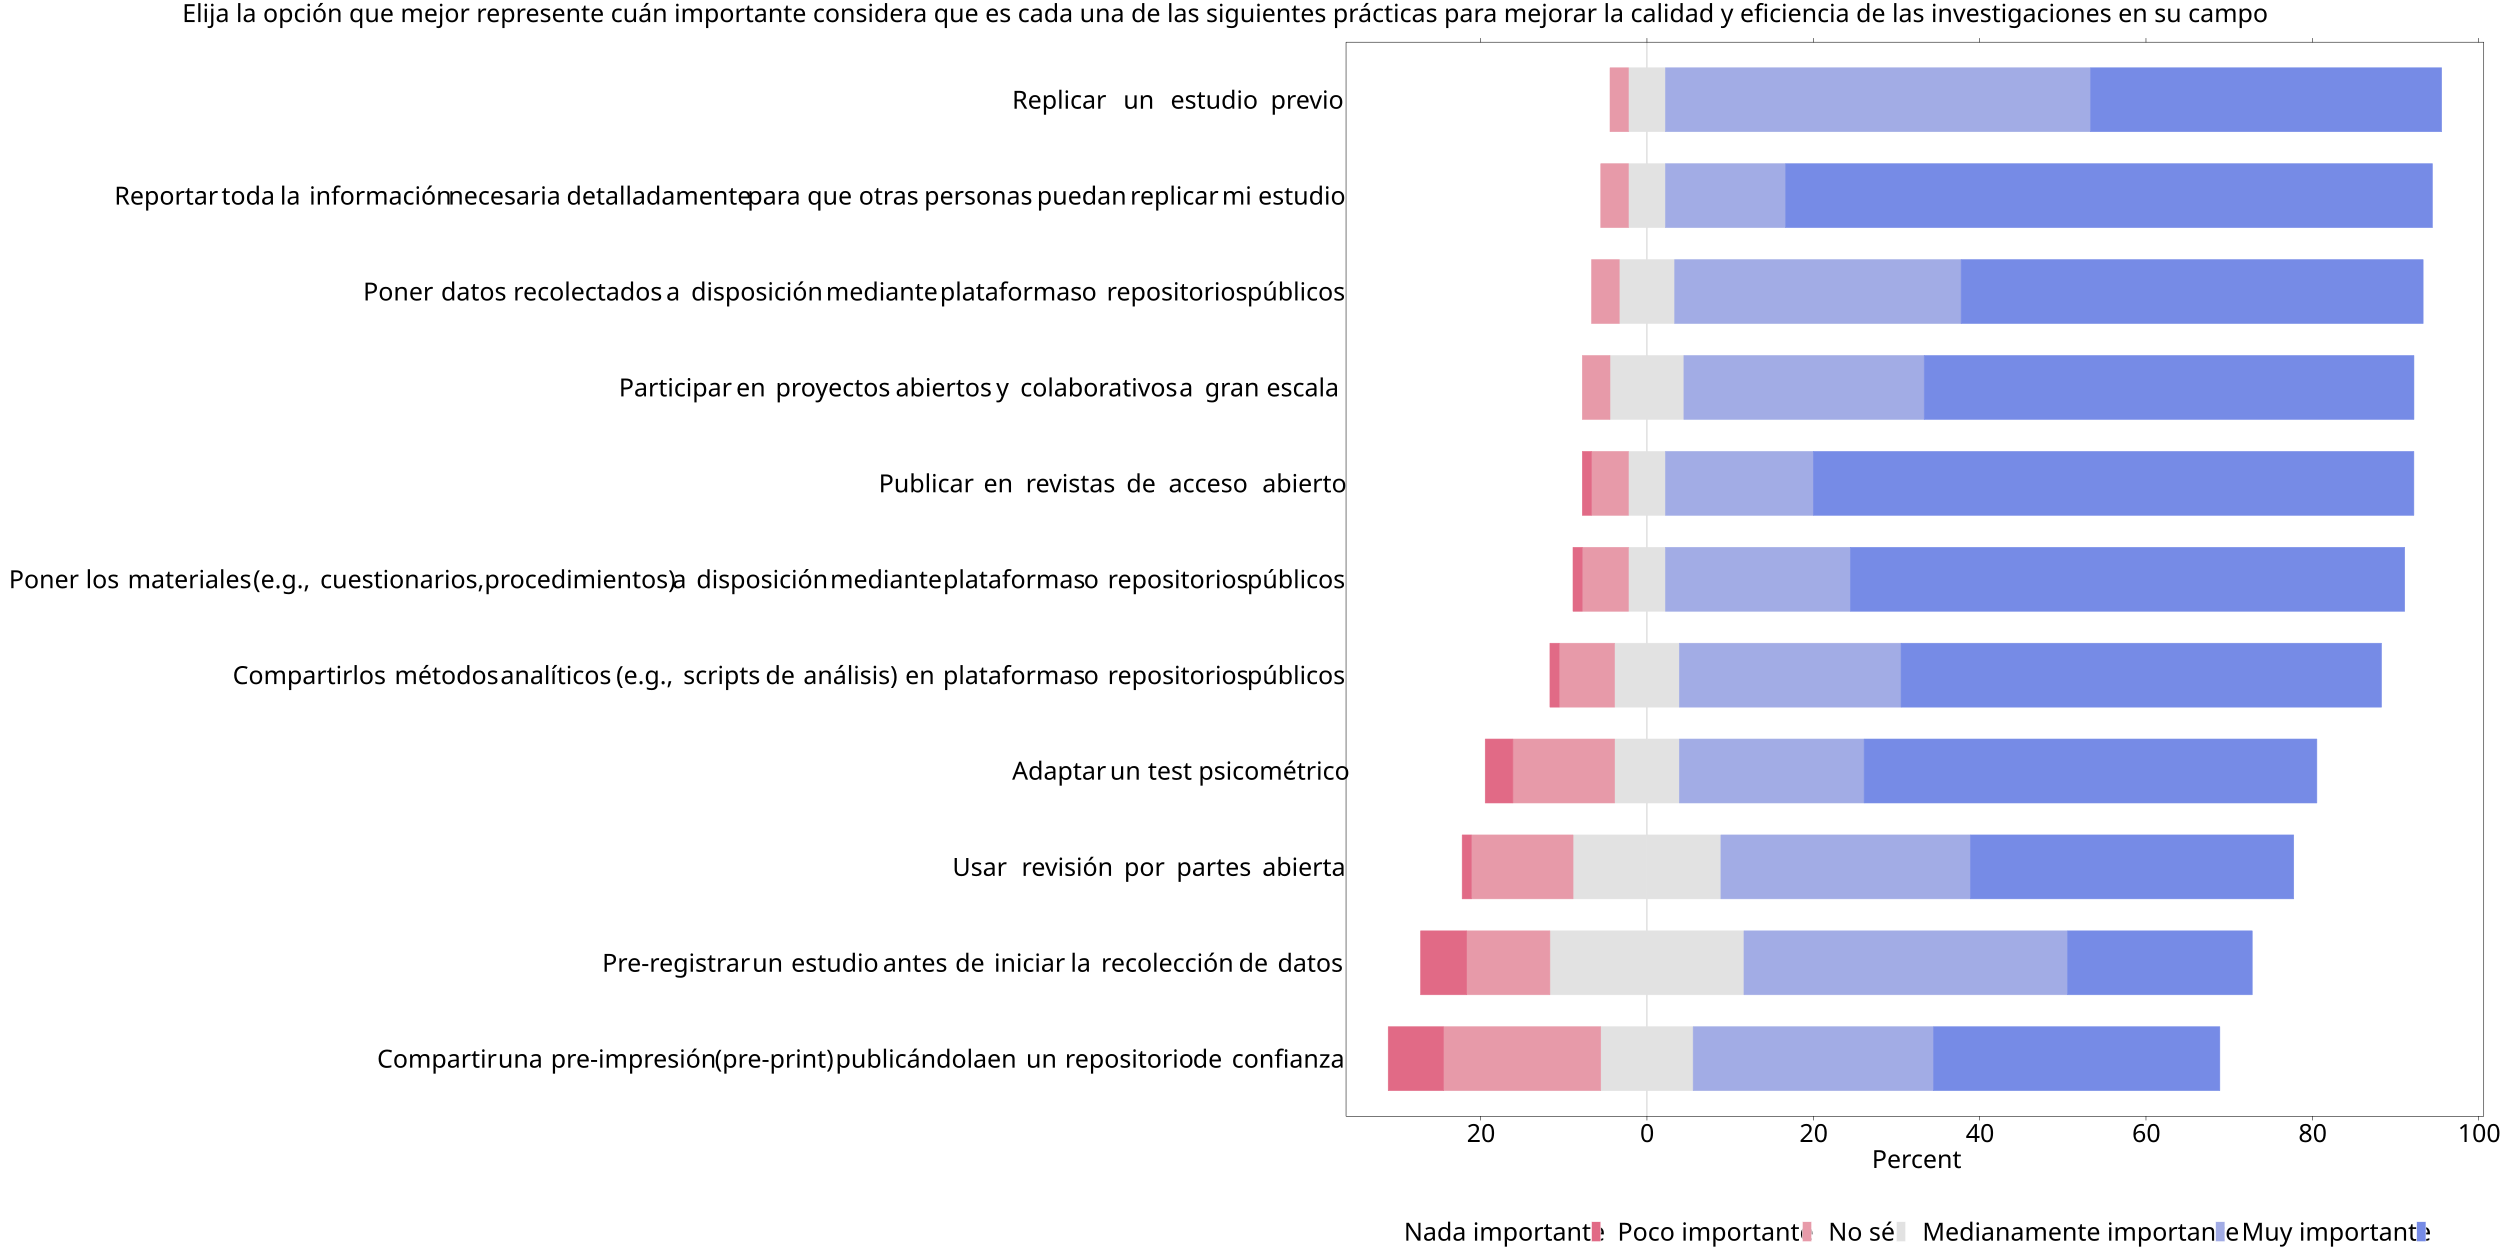
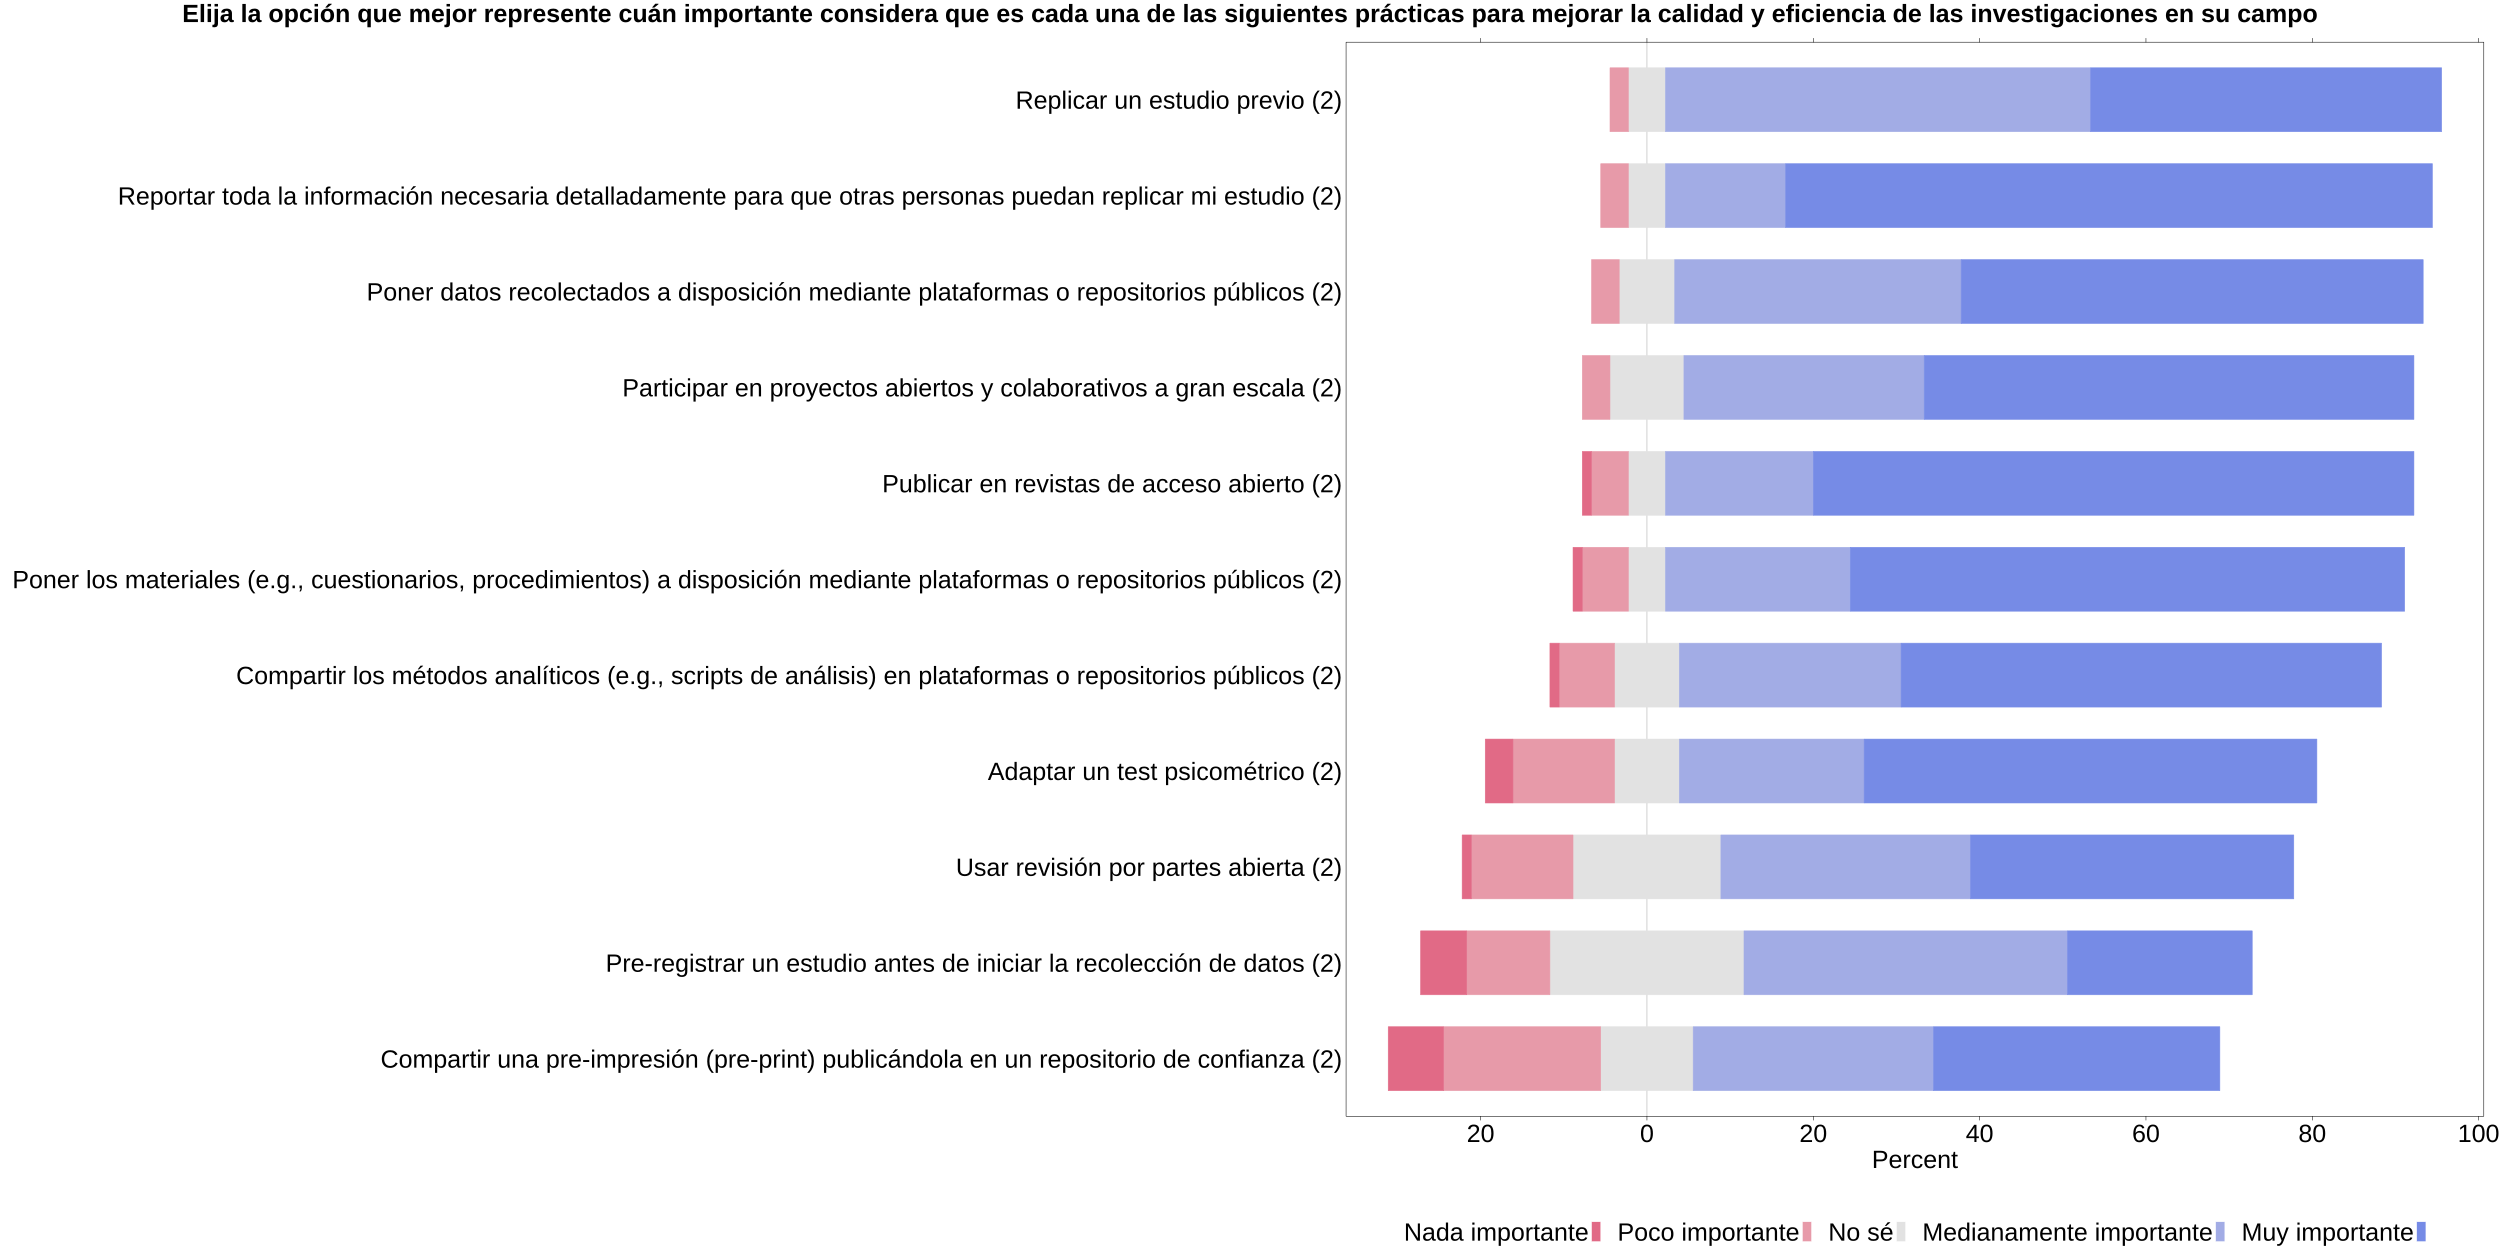
- <svg xmlns="http://www.w3.org/2000/svg" xmlns:xlink="http://www.w3.org/1999/xlink" version="1.1" id="Capa_1" x="0px" y="0px" viewBox="0 0 3600 1800" style="enable-background:new 0 0 3600 1800;" xml:space="preserve">
-   <style type="text/css">
- 	.st0{fill:#FFFFFF;}
- 	.st1{clip-path:url(#SVGID_2_);}
- 	.st2{fill:none;}
- 	.st3{font-family:'Arial-BoldMT';}
- 	.st4{font-size:36px;}
- 	.st5{font-family:'ArialMT';}
- 	.st6{clip-path:url(#SVGID_6_);}
- 	.st7{fill:none;stroke:#000000;stroke-width:0.75;stroke-linecap:round;stroke-linejoin:round;stroke-miterlimit:10;}
- 	.st8{enable-background:new    ;}
- 	.st9{letter-spacing:6;}
- 	.st10{letter-spacing:13;}
- 	.st11{letter-spacing:4;}
- 	.st12{letter-spacing:10;}
- 	.st13{letter-spacing:18;}
- 	.st14{clip-path:url(#SVGID_8_);}
- 	.st15{fill:none;stroke:#A6A6A6;stroke-width:0.75;stroke-linecap:round;stroke-linejoin:round;stroke-miterlimit:10;}
- 	.st16{fill:#E2E2E2;stroke:#E2E2E2;stroke-width:0.75;stroke-linecap:round;stroke-linejoin:round;stroke-miterlimit:10;}
- 	.st17{fill:#A2ACE5;stroke:#A2ACE5;stroke-width:0.75;stroke-linecap:round;stroke-linejoin:round;stroke-miterlimit:10;}
- 	.st18{fill:#768BE6;stroke:#768BE6;stroke-width:0.75;stroke-linecap:round;stroke-linejoin:round;stroke-miterlimit:10;}
- 	.st19{fill:#E79AA9;stroke:#E79AA9;stroke-width:0.75;stroke-linecap:round;stroke-linejoin:round;stroke-miterlimit:10;}
- 	.st20{fill:#E16A86;stroke:#E16A86;stroke-width:0.75;stroke-linecap:round;stroke-linejoin:round;stroke-miterlimit:10;}
- 	.st21{clip-path:url(#SVGID_10_);}
- 	.st22{fill:#E16A86;stroke:#FFFFFF;stroke-width:0.75;stroke-linecap:round;stroke-linejoin:round;stroke-miterlimit:10;}
- 	.st23{fill:#E79AA9;stroke:#FFFFFF;stroke-width:0.75;stroke-linecap:round;stroke-linejoin:round;stroke-miterlimit:10;}
- 	.st24{fill:#E2E2E2;stroke:#FFFFFF;stroke-width:0.75;stroke-linecap:round;stroke-linejoin:round;stroke-miterlimit:10;}
- 	.st25{fill:#A2ACE5;stroke:#FFFFFF;stroke-width:0.75;stroke-linecap:round;stroke-linejoin:round;stroke-miterlimit:10;}
- 	.st26{fill:#768BE6;stroke:#FFFFFF;stroke-width:0.75;stroke-linecap:round;stroke-linejoin:round;stroke-miterlimit:10;}
- </style>
-   <rect class="st0" width="3600" height="1800" />
-   <g>
-     <defs>
-       <rect id="SVGID_1_" width="3600" height="1800" />
-     </defs>
-     <clipPath id="SVGID_2_">
-       <use xlink:href="#SVGID_1_" style="overflow:visible;" />
+ <svg xmlns="http://www.w3.org/2000/svg" class="svglite" width="3600.00pt" height="1800.00pt" viewBox="0 0 3600.00 1800.00">
+   <defs>
+     <style type="text/css">
+     .svglite line, .svglite polyline, .svglite polygon, .svglite path, .svglite rect, .svglite circle {
+       fill: none;
+       stroke: #000000;
+       stroke-linecap: round;
+       stroke-linejoin: round;
+       stroke-miterlimit: 10.00;
+     }
+   </style>
+   </defs>
+   <rect width="100%" height="100%" style="stroke: none; fill: #FFFFFF;" />
+   <defs>
+     <clipPath id="cpMC4wMHwzNjAwLjAwfDAuMDB8MTgwMC4wMA==">
+       <rect x="0.00" y="0.00" width="3600.00" height="1800.00" />
    </clipPath>
-     <g class="st1">
-       <rect class="st2" width="3600" height="1800" />
-       <rect x="262.4" y="0.9" class="st2" width="3075.2" height="44.4" />
-       <text transform="matrix(1 0 0 1 262.4238 31.7798)" class="st3 st4">Elija la opción que mejor represente cuán importante considera que es cada una de las siguientes prácticas para mejorar la calidad y eficiencia de las investigaciones en su campo</text>
-       <rect x="2695.5" y="1651.1" class="st2" width="124.1" height="42.6" />
-       <text transform="matrix(1 0 0 1 2695.467 1681.96)" class="st5 st4">Percent</text>
-     </g>
+   </defs>
+   <g clip-path="url(#cpMC4wMHwzNjAwLjAwfDAuMDB8MTgwMC4wMA==)">
+     <rect x="0.00" y="0.00" width="3600.00" height="1800.00" style="stroke-width: 0.75; stroke: none;" />
+     <text x="1800.00" y="31.78" text-anchor="middle" style="font-size: 36.00px; font-weight: bold; font-family: Arial;" textLength="3075.16px" lengthAdjust="spacingAndGlyphs">Elija la opción que mejor represente cuán importante considera que es cada una de las siguientes prácticas para mejorar la calidad y eficiencia de las investigaciones en su campo</text>
+     <text x="2757.50" y="1681.96" text-anchor="middle" style="font-size: 36.00px; font-family: Arial;" textLength="124.07px" lengthAdjust="spacingAndGlyphs">Percent</text>
  </g>
-   <g>
-     <defs>
-       <rect id="SVGID_3_" x="1938.3" y="60.8" width="1638.3" height="1546.6" />
-     </defs>
-     <clipPath id="SVGID_4_">
-       <use xlink:href="#SVGID_3_" style="overflow:visible;" />
+   <defs>
+     <clipPath id="cpMTkzOC4zNHwzNTc2LjY2fDYwLjc4fDE2MDcuNDA=">
+       <rect x="1938.34" y="60.78" width="1638.32" height="1546.61" />
    </clipPath>
+   </defs>
+   <g clip-path="url(#cpMTkzOC4zNHwzNTc2LjY2fDYwLjc4fDE2MDcuNDA=)">
+ </g>
+   <g clip-path="url(#cpMC4wMHwzNjAwLjAwfDAuMDB8MTgwMC4wMA==)">
+     <line x1="2132.08" y1="60.78" x2="2132.08" y2="55.11" style="stroke-width: 0.75;" />
+     <line x1="2371.60" y1="60.78" x2="2371.60" y2="55.11" style="stroke-width: 0.75;" />
+     <line x1="2611.13" y1="60.78" x2="2611.13" y2="55.11" style="stroke-width: 0.75;" />
+     <line x1="2850.65" y1="60.78" x2="2850.65" y2="55.11" style="stroke-width: 0.75;" />
+     <line x1="3090.17" y1="60.78" x2="3090.17" y2="55.11" style="stroke-width: 0.75;" />
+     <line x1="3329.69" y1="60.78" x2="3329.69" y2="55.11" style="stroke-width: 0.75;" />
+     <line x1="3569.21" y1="60.78" x2="3569.21" y2="55.11" style="stroke-width: 0.75;" />
+     <text x="1932.67" y="1537.43" text-anchor="end" style="font-size: 36.00px; font-family: Arial;" textLength="1384.76px" lengthAdjust="spacingAndGlyphs">Compartir una pre-impresión (pre-print) publicándola en un repositorio de confianza (2)</text>
+     <text x="1932.67" y="1399.34" text-anchor="end" style="font-size: 36.00px; font-family: Arial;" textLength="1060.58px" lengthAdjust="spacingAndGlyphs">Pre-registrar un estudio antes de iniciar la recolección de datos (2)</text>
+     <text x="1932.67" y="1261.25" text-anchor="end" style="font-size: 36.00px; font-family: Arial;" textLength="556.24px" lengthAdjust="spacingAndGlyphs">Usar revisión por partes abierta (2)</text>
+     <text x="1932.67" y="1123.16" text-anchor="end" style="font-size: 36.00px; font-family: Arial;" textLength="510.24px" lengthAdjust="spacingAndGlyphs">Adaptar un test psicométrico (2)</text>
+     <text x="1932.67" y="985.07" text-anchor="end" style="font-size: 36.00px; font-family: Arial;" textLength="1592.73px" lengthAdjust="spacingAndGlyphs">Compartir los métodos analíticos (e.g., scripts de análisis) en plataformas o repositorios públicos (2)</text>
+     <text x="1932.67" y="846.98" text-anchor="end" style="font-size: 36.00px; font-family: Arial;" textLength="1915.00px" lengthAdjust="spacingAndGlyphs">Poner los materiales (e.g., cuestionarios, procedimientos) a disposición mediante plataformas o repositorios públicos (2)</text>
+     <text x="1932.67" y="708.89" text-anchor="end" style="font-size: 36.00px; font-family: Arial;" textLength="662.35px" lengthAdjust="spacingAndGlyphs">Publicar en revistas de acceso abierto (2)</text>
+     <text x="1932.67" y="570.80" text-anchor="end" style="font-size: 36.00px; font-family: Arial;" textLength="1036.55px" lengthAdjust="spacingAndGlyphs">Participar en proyectos abiertos y colaborativos a gran escala (2)</text>
+     <text x="1932.67" y="432.71" text-anchor="end" style="font-size: 36.00px; font-family: Arial;" textLength="1404.81px" lengthAdjust="spacingAndGlyphs">Poner datos recolectados a disposición mediante plataformas o repositorios públicos (2)</text>
+     <text x="1932.67" y="294.62" text-anchor="end" style="font-size: 36.00px; font-family: Arial;" textLength="1763.09px" lengthAdjust="spacingAndGlyphs">Reportar toda la información necesaria detalladamente para que otras personas puedan replicar mi estudio (2)</text>
+     <text x="1932.67" y="156.53" text-anchor="end" style="font-size: 36.00px; font-family: Arial;" textLength="470.25px" lengthAdjust="spacingAndGlyphs">Replicar un estudio previo (2)</text>
+     <line x1="2132.08" y1="1607.40" x2="2132.08" y2="1613.07" style="stroke-width: 0.75;" />
+     <line x1="2371.60" y1="1607.40" x2="2371.60" y2="1613.07" style="stroke-width: 0.75;" />
+     <line x1="2611.13" y1="1607.40" x2="2611.13" y2="1613.07" style="stroke-width: 0.75;" />
+     <line x1="2850.65" y1="1607.40" x2="2850.65" y2="1613.07" style="stroke-width: 0.75;" />
+     <line x1="3090.17" y1="1607.40" x2="3090.17" y2="1613.07" style="stroke-width: 0.75;" />
+     <line x1="3329.69" y1="1607.40" x2="3329.69" y2="1613.07" style="stroke-width: 0.75;" />
+     <line x1="3569.21" y1="1607.40" x2="3569.21" y2="1613.07" style="stroke-width: 0.75;" />
+     <text x="2132.08" y="1644.51" text-anchor="middle" style="font-size: 36.00px; font-family: Arial;" textLength="40.05px" lengthAdjust="spacingAndGlyphs">20</text>
+     <text x="2371.60" y="1644.51" text-anchor="middle" style="font-size: 36.00px; font-family: Arial;" textLength="20.02px" lengthAdjust="spacingAndGlyphs">0</text>
+     <text x="2611.13" y="1644.51" text-anchor="middle" style="font-size: 36.00px; font-family: Arial;" textLength="40.05px" lengthAdjust="spacingAndGlyphs">20</text>
+     <text x="2850.65" y="1644.51" text-anchor="middle" style="font-size: 36.00px; font-family: Arial;" textLength="40.05px" lengthAdjust="spacingAndGlyphs">40</text>
+     <text x="3090.17" y="1644.51" text-anchor="middle" style="font-size: 36.00px; font-family: Arial;" textLength="40.05px" lengthAdjust="spacingAndGlyphs">60</text>
+     <text x="3329.69" y="1644.51" text-anchor="middle" style="font-size: 36.00px; font-family: Arial;" textLength="40.05px" lengthAdjust="spacingAndGlyphs">80</text>
+     <text x="3569.21" y="1644.51" text-anchor="middle" style="font-size: 36.00px; font-family: Arial;" textLength="60.07px" lengthAdjust="spacingAndGlyphs">100</text>
  </g>
-   <g>
-     <defs>
-       <rect id="SVGID_5_" width="3600" height="1800" />
-     </defs>
-     <clipPath id="SVGID_6_">
-       <use xlink:href="#SVGID_5_" style="overflow:visible;" />
-     </clipPath>
-     <g class="st6">
-       <line class="st7" x1="2132.1" y1="60.8" x2="2132.1" y2="55.1" />
-       <line class="st7" x1="2371.6" y1="60.8" x2="2371.6" y2="55.1" />
-       <line class="st7" x1="2611.1" y1="60.8" x2="2611.1" y2="55.1" />
-       <line class="st7" x1="2850.6" y1="60.8" x2="2850.6" y2="55.1" />
-       <line class="st7" x1="3090.2" y1="60.8" x2="3090.2" y2="55.1" />
-       <line class="st7" x1="3329.7" y1="60.8" x2="3329.7" y2="55.1" />
-       <line class="st7" x1="3569.2" y1="60.8" x2="3569.2" y2="55.1" />
-       <rect x="543" y="1506.5" class="st2" width="1384.8" height="42.6" />
-       <text transform="matrix(1 0 0 1 542.9707 1537.43)" class="st8">
-         <tspan x="0" y="0" class="st5 st4">Compartir</tspan>
-         <tspan x="158" y="0" class="st5 st4 st9"> </tspan>
-         <tspan x="174" y="0" class="st5 st4">una</tspan>
-         <tspan x="234.1" y="0" class="st5 st4 st9"> </tspan>
-         <tspan x="250.1" y="0" class="st5 st4">pre-impresión</tspan>
-         <tspan x="470.2" y="0" class="st5 st4 st9"> </tspan>
-         <tspan x="486.2" y="0" class="st5 st4">(pre-print)</tspan>
-         <tspan x="644.2" y="0" class="st5 st4 st9"> </tspan>
-         <tspan x="660.2" y="0" class="st5 st4">publicándola</tspan>
-         <tspan x="862.4" y="0" class="st5 st4 st9"> </tspan>
-         <tspan x="878.4" y="0" class="st5 st4">en</tspan>
-         <tspan x="918.4" y="0" class="st5 st4 st9"> </tspan>
-         <tspan x="934.5" y="0" class="st5 st4">un</tspan>
-         <tspan x="974.5" y="0" class="st5 st4 st9"> </tspan>
-         <tspan x="990.5" y="0" class="st5 st4">repositorio</tspan>
-         <tspan x="1158.6" y="0" class="st5 st4 st9"> </tspan>
-         <tspan x="1174.6" y="0" class="st5 st4">de</tspan>
-         <tspan x="1214.6" y="0" class="st5 st4 st9"> </tspan>
-         <tspan x="1230.7" y="0" class="st5 st4">confianza</tspan>
-       </text>
-       <rect x="867.1" y="1368.4" class="st2" width="1060.6" height="42.6" />
-       <text transform="matrix(1 0 0 1 867.1289 1399.34)" class="st8">
-         <tspan x="0" y="0" class="st5 st4">Pre-registrar</tspan>
-         <tspan x="200" y="0" class="st5 st4 st9"> </tspan>
-         <tspan x="216" y="0" class="st5 st4">un</tspan>
-         <tspan x="256.1" y="0" class="st5 st4 st9"> </tspan>
-         <tspan x="272.1" y="0" class="st5 st4">estudio</tspan>
-         <tspan x="388.2" y="0" class="st5 st4 st9"> </tspan>
-         <tspan x="404.2" y="0" class="st5 st4">antes</tspan>
-         <tspan x="492.3" y="0" class="st5 st4 st9"> </tspan>
-         <tspan x="508.3" y="0" class="st5 st4">de</tspan>
-         <tspan x="548.3" y="0" class="st5 st4 st9"> </tspan>
-         <tspan x="564.3" y="0" class="st5 st4">iniciar</tspan>
-         <tspan x="658.3" y="0" class="st5 st4 st9"> </tspan>
-         <tspan x="674.3" y="0" class="st5 st4">la</tspan>
-         <tspan x="702.4" y="0" class="st5 st4 st9"> </tspan>
-         <tspan x="718.4" y="0" class="st5 st4">recolección</tspan>
-         <tspan x="900.5" y="0" class="st5 st4 st9"> </tspan>
-         <tspan x="916.5" y="0" class="st5 st4">de</tspan>
-         <tspan x="956.5" y="0" class="st5 st4 st9"> </tspan>
-         <tspan x="972.5" y="0" class="st5 st4">datos</tspan>
-       </text>
-       <rect x="1371.4" y="1230.4" class="st2" width="556.2" height="42.6" />
-       <text transform="matrix(1 0 0 1 1371.445 1261.25)" class="st8">
-         <tspan x="0" y="0" class="st5 st4">Usar</tspan>
-         <tspan x="76" y="0" class="st5 st4 st10"> </tspan>
-         <tspan x="99.5" y="0" class="st5 st4">revisión</tspan>
-         <tspan x="223.6" y="0" class="st5 st4 st10"> </tspan>
-         <tspan x="247.1" y="0" class="st5 st4">por</tspan>
-         <tspan x="299.1" y="0" class="st5 st4 st10"> </tspan>
-         <tspan x="322.6" y="0" class="st5 st4">partes</tspan>
-         <tspan x="422.7" y="0" class="st5 st4 st10"> </tspan>
-         <tspan x="446.2" y="0" class="st5 st4">abierta</tspan>
-       </text>
-       <rect x="1457.4" y="1091.9" class="st2" width="470.3" height="42.6" />
-       <text transform="matrix(1 0 0 1 1457.427 1122.745)" class="st8">
-         <tspan x="0" y="0" class="st5 st4">Adaptar</tspan>
-         <tspan x="126.1" y="0" class="st5 st4 st11"> </tspan>
-         <tspan x="140.8" y="0" class="st5 st4">un</tspan>
-         <tspan x="180.8" y="0" class="st5 st4 st11"> </tspan>
-         <tspan x="195.5" y="0" class="st5 st4">test</tspan>
-         <tspan x="253.5" y="0" class="st5 st4 st11"> </tspan>
-         <tspan x="268.2" y="0" class="st5 st4">psicométrico</tspan>
-       </text>
-       <rect x="335" y="954.2" class="st2" width="1592.7" height="42.6" />
-       <text transform="matrix(1 0 0 1 334.9863 985.0703)" class="st8">
-         <tspan x="0" y="0" class="st5 st4">Compartir</tspan>
-         <tspan x="158" y="0" class="st5 st4 st11"> </tspan>
-         <tspan x="172.5" y="0" class="st5 st4">los</tspan>
-         <tspan x="218.6" y="0" class="st5 st4 st11"> </tspan>
-         <tspan x="233.1" y="0" class="st5 st4">métodos</tspan>
-         <tspan x="371.1" y="0" class="st5 st4 st11"> </tspan>
-         <tspan x="385.6" y="0" class="st5 st4">analíticos</tspan>
-         <tspan x="537.7" y="0" class="st5 st4 st11"> </tspan>
-         <tspan x="552.2" y="0" class="st5 st4">(e.g.,</tspan>
-         <tspan x="634.3" y="0" class="st5 st4 st11"> </tspan>
-         <tspan x="648.8" y="0" class="st5 st4">scripts</tspan>
-         <tspan x="752.8" y="0" class="st5 st4 st11"> </tspan>
-         <tspan x="767.3" y="0" class="st5 st4">de</tspan>
-         <tspan x="807.3" y="0" class="st5 st4 st11"> </tspan>
-         <tspan x="821.8" y="0" class="st5 st4">análisis)</tspan>
-         <tspan x="953.9" y="0" class="st5 st4 st11"> </tspan>
-         <tspan x="968.4" y="0" class="st5 st4">en</tspan>
-         <tspan x="1008.4" y="0" class="st5 st4 st11"> </tspan>
-         <tspan x="1022.9" y="0" class="st5 st4">plataformas</tspan>
-         <tspan x="1211" y="0" class="st5 st4 st11"> </tspan>
-         <tspan x="1225.5" y="0" class="st5 st4">o</tspan>
-         <tspan x="1245.6" y="0" class="st5 st4 st11"> </tspan>
-         <tspan x="1260.1" y="0" class="st5 st4">repositorios</tspan>
-         <tspan x="1446.1" y="0" class="st5 st4 st11"> </tspan>
-         <tspan x="1460.6" y="0" class="st5 st4">públicos</tspan>
-       </text>
-       <rect x="12.7" y="816.1" class="st2" width="1915" height="42.6" />
-       <text transform="matrix(1 0 0 1 12.7441 846.9795)" class="st8">
-         <tspan x="0" y="0" class="st5 st4">Poner</tspan>
-         <tspan x="96.1" y="0" class="st5 st4 st11"> </tspan>
-         <tspan x="110.6" y="0" class="st5 st4">los</tspan>
-         <tspan x="156.6" y="0" class="st5 st4 st11"> </tspan>
-         <tspan x="171.1" y="0" class="st5 st4">materiales</tspan>
-         <tspan x="337.2" y="0" class="st5 st4 st11"> </tspan>
-         <tspan x="351.7" y="0" class="st5 st4">(e.g.,</tspan>
-         <tspan x="433.7" y="0" class="st5 st4 st11"> </tspan>
-         <tspan x="448.2" y="0" class="st5 st4">cuestionarios,</tspan>
-         <tspan x="670.3" y="0" class="st5 st4 st11"> </tspan>
-         <tspan x="684.8" y="0" class="st5 st4">procedimientos)</tspan>
-         <tspan x="941" y="0" class="st5 st4 st11"> </tspan>
-         <tspan x="955.5" y="0" class="st5 st4">a</tspan>
-         <tspan x="975.5" y="0" class="st5 st4 st11"> </tspan>
-         <tspan x="990" y="0" class="st5 st4">disposición</tspan>
-         <tspan x="1168.1" y="0" class="st5 st4 st11"> </tspan>
-         <tspan x="1182.6" y="0" class="st5 st4">mediante</tspan>
-         <tspan x="1330.7" y="0" class="st5 st4 st11"> </tspan>
-         <tspan x="1345.2" y="0" class="st5 st4">plataformas</tspan>
-         <tspan x="1533.3" y="0" class="st5 st4 st11"> </tspan>
-         <tspan x="1547.8" y="0" class="st5 st4">o</tspan>
-         <tspan x="1567.8" y="0" class="st5 st4 st11"> </tspan>
-         <tspan x="1582.3" y="0" class="st5 st4">repositorios</tspan>
-         <tspan x="1768.4" y="0" class="st5 st4 st11"> </tspan>
-         <tspan x="1782.9" y="0" class="st5 st4">públicos</tspan>
-       </text>
-       <rect x="1265.3" y="678" class="st2" width="662.3" height="42.6" />
-       <text transform="matrix(1 0 0 1 1265.344 708.8896)" class="st8">
-         <tspan x="0" y="0" class="st5 st4">Publicar</tspan>
-         <tspan x="130.1" y="0" class="st5 st4 st12"> </tspan>
-         <tspan x="150.9" y="0" class="st5 st4">en</tspan>
-         <tspan x="190.9" y="0" class="st5 st4 st12"> </tspan>
-         <tspan x="211.7" y="0" class="st5 st4">revistas</tspan>
-         <tspan x="335.7" y="0" class="st5 st4 st12"> </tspan>
-         <tspan x="356.6" y="0" class="st5 st4">de</tspan>
-         <tspan x="396.6" y="0" class="st5 st4 st12"> </tspan>
-         <tspan x="417.4" y="0" class="st5 st4">acceso</tspan>
-         <tspan x="531.5" y="0" class="st5 st4 st12"> </tspan>
-         <tspan x="552.3" y="0" class="st5 st4">abierto</tspan>
-       </text>
-       <rect x="891.2" y="539.9" class="st2" width="1036.6" height="42.6" />
-       <text transform="matrix(1 0 0 1 891.1582 570.7998)" class="st8">
-         <tspan x="0" y="0" class="st5 st4">Participar</tspan>
-         <tspan x="152.1" y="0" class="st5 st4 st9"> </tspan>
-         <tspan x="168.8" y="0" class="st5 st4">en</tspan>
-         <tspan x="208.9" y="0" class="st5 st4 st9"> </tspan>
-         <tspan x="225.6" y="0" class="st5 st4">proyectos</tspan>
-         <tspan x="381.7" y="0" class="st5 st4 st9"> </tspan>
-         <tspan x="398.4" y="0" class="st5 st4">abiertos</tspan>
-         <tspan x="526.5" y="0" class="st5 st4 st9"> </tspan>
-         <tspan x="543.3" y="0" class="st5 st4">y</tspan>
-         <tspan x="561.3" y="0" class="st5 st4 st9"> </tspan>
-         <tspan x="578" y="0" class="st5 st4">colaborativos</tspan>
-         <tspan x="790.1" y="0" class="st5 st4 st9"> </tspan>
-         <tspan x="806.9" y="0" class="st5 st4">a</tspan>
-         <tspan x="826.9" y="0" class="st5 st4 st9"> </tspan>
-         <tspan x="843.7" y="0" class="st5 st4">gran</tspan>
-         <tspan x="915.7" y="0" class="st5 st4 st9"> </tspan>
-         <tspan x="932.5" y="0" class="st5 st4">escala</tspan>
-       </text>
-       <rect x="522.9" y="401.8" class="st2" width="1404.8" height="42.6" />
-       <text transform="matrix(1 0 0 1 522.9141 432.71)" class="st8">
-         <tspan x="0" y="0" class="st5 st4">Poner</tspan>
-         <tspan x="96.1" y="0" class="st5 st4 st9"> </tspan>
-         <tspan x="112.1" y="0" class="st5 st4">datos</tspan>
-         <tspan x="200.1" y="0" class="st5 st4 st9"> </tspan>
-         <tspan x="216.1" y="0" class="st5 st4">recolectados</tspan>
-         <tspan x="420.3" y="0" class="st5 st4 st9"> </tspan>
-         <tspan x="436.3" y="0" class="st5 st4">a</tspan>
-         <tspan x="456.3" y="0" class="st5 st4 st9"> </tspan>
-         <tspan x="472.3" y="0" class="st5 st4">disposición</tspan>
-         <tspan x="650.4" y="0" class="st5 st4 st9"> </tspan>
-         <tspan x="666.4" y="0" class="st5 st4">mediante</tspan>
-         <tspan x="814.5" y="0" class="st5 st4 st9"> </tspan>
-         <tspan x="830.5" y="0" class="st5 st4">plataformas</tspan>
-         <tspan x="1018.6" y="0" class="st5 st4 st9"> </tspan>
-         <tspan x="1034.6" y="0" class="st5 st4">o</tspan>
-         <tspan x="1054.6" y="0" class="st5 st4 st9"> </tspan>
-         <tspan x="1070.6" y="0" class="st5 st4">repositorios</tspan>
-         <tspan x="1256.7" y="0" class="st5 st4 st9"> </tspan>
-         <tspan x="1272.7" y="0" class="st5 st4">públicos</tspan>
-       </text>
-       <rect x="164.7" y="263.7" class="st2" width="1763.1" height="42.6" />
-       <text transform="matrix(1 0 0 1 164.6543 294.6201)" class="st8">
-         <tspan x="0" y="0" class="st5 st4">Reportar</tspan>
-         <tspan x="140.1" y="0" class="st5 st4 st11"> </tspan>
-         <tspan x="154.2" y="0" class="st5 st4">toda</tspan>
-         <tspan x="224.3" y="0" class="st5 st4 st11"> </tspan>
-         <tspan x="238.5" y="0" class="st5 st4">la</tspan>
-         <tspan x="266.5" y="0" class="st5 st4 st11"> </tspan>
-         <tspan x="280.6" y="0" class="st5 st4">información</tspan>
-         <tspan x="466.7" y="0" class="st5 st4 st11"> </tspan>
-         <tspan x="480.9" y="0" class="st5 st4">necesaria</tspan>
-         <tspan x="637" y="0" class="st5 st4 st11"> </tspan>
-         <tspan x="651.1" y="0" class="st5 st4">detalladamente</tspan>
-         <tspan x="897.3" y="0" class="st5 st4 st11"> </tspan>
-         <tspan x="911.5" y="0" class="st5 st4">para</tspan>
-         <tspan x="983.5" y="0" class="st5 st4 st11"> </tspan>
-         <tspan x="997.7" y="0" class="st5 st4">que</tspan>
-         <tspan x="1057.8" y="0" class="st5 st4 st11"> </tspan>
-         <tspan x="1071.9" y="0" class="st5 st4">otras</tspan>
-         <tspan x="1151.9" y="0" class="st5 st4 st11"> </tspan>
-         <tspan x="1166.1" y="0" class="st5 st4">personas</tspan>
-         <tspan x="1314.2" y="0" class="st5 st4 st11"> </tspan>
-         <tspan x="1328.4" y="0" class="st5 st4">puedan</tspan>
-         <tspan x="1448.5" y="0" class="st5 st4 st11"> </tspan>
-         <tspan x="1462.7" y="0" class="st5 st4">replicar</tspan>
-         <tspan x="1580.7" y="0" class="st5 st4 st11"> </tspan>
-         <tspan x="1594.9" y="0" class="st5 st4">mi</tspan>
-         <tspan x="1632.8" y="0" class="st5 st4 st11"> </tspan>
-         <tspan x="1647" y="0" class="st5 st4">estudio</tspan>
-       </text>
-       <rect x="1457.4" y="125.6" class="st2" width="470.3" height="42.6" />
-       <text transform="matrix(1 0 0 1 1457.438 156.5298)" class="st8">
-         <tspan x="0" y="0" class="st5 st4">Replicar</tspan>
-         <tspan x="132" y="0" class="st5 st4 st13"> </tspan>
-         <tspan x="160.1" y="0" class="st5 st4">un</tspan>
-         <tspan x="200.1" y="0" class="st5 st4 st13"> </tspan>
-         <tspan x="228.1" y="0" class="st5 st4">estudio</tspan>
-         <tspan x="344.2" y="0" class="st5 st4 st13"> </tspan>
-         <tspan x="372.2" y="0" class="st5 st4">previo</tspan>
-       </text>
-       <line class="st7" x1="2132.1" y1="1607.4" x2="2132.1" y2="1613.1" />
-       <line class="st7" x1="2371.6" y1="1607.4" x2="2371.6" y2="1613.1" />
-       <line class="st7" x1="2611.1" y1="1607.4" x2="2611.1" y2="1613.1" />
-       <line class="st7" x1="2850.6" y1="1607.4" x2="2850.6" y2="1613.1" />
-       <line class="st7" x1="3090.2" y1="1607.4" x2="3090.2" y2="1613.1" />
-       <line class="st7" x1="3329.7" y1="1607.4" x2="3329.7" y2="1613.1" />
-       <line class="st7" x1="3569.2" y1="1607.4" x2="3569.2" y2="1613.1" />
-       <rect x="2112.1" y="1613.6" class="st2" width="40" height="42.6" />
-       <text transform="matrix(1 0 0 1 2112.059 1644.51)" class="st5 st4">20</text>
-       <text transform="matrix(1 0 0 1 2361.589 1644.51)" class="st5 st4">0</text>
-       <rect x="2591.1" y="1613.6" class="st2" width="40" height="42.6" />
-       <text transform="matrix(1 0 0 1 2591.108 1644.51)" class="st5 st4">20</text>
-       <rect x="2830.6" y="1613.6" class="st2" width="40" height="42.6" />
-       <text transform="matrix(1 0 0 1 2830.629 1644.51)" class="st5 st4">40</text>
-       <rect x="3070.1" y="1613.6" class="st2" width="40" height="42.6" />
-       <text transform="matrix(1 0 0 1 3070.148 1644.51)" class="st5 st4">60</text>
-       <rect x="3309.7" y="1613.6" class="st2" width="40" height="42.6" />
-       <text transform="matrix(1 0 0 1 3309.668 1644.51)" class="st5 st4">80</text>
-       <rect x="3539.2" y="1613.6" class="st2" width="60.1" height="42.6" />
-       <text transform="matrix(1 0 0 1 3539.178 1644.51)" class="st5 st4">100</text>
-     </g>
+   <g clip-path="url(#cpMTkzOC4zNHwzNTc2LjY2fDYwLjc4fDE2MDcuNDA=)">
+     <line x1="2371.60" y1="1607.40" x2="2371.60" y2="60.78" style="stroke-width: 0.75; stroke: #A6A6A6;" />
+     <rect x="2371.60" y="1478.51" width="66.53" height="92.06" style="stroke-width: 0.75; stroke: #E2E2E2; fill: #E2E2E2;" />
+     <rect x="2438.14" y="1478.51" width="345.97" height="92.06" style="stroke-width: 0.75; stroke: #A2ACE5; fill: #A2ACE5;" />
+     <rect x="2784.11" y="1478.51" width="412.51" height="92.06" style="stroke-width: 0.75; stroke: #768BE6; fill: #768BE6;" />
+     <rect x="2305.07" y="1478.51" width="66.53" height="92.06" style="stroke-width: 0.75; stroke: #E2E2E2; fill: #E2E2E2;" />
+     <rect x="2078.86" y="1478.51" width="226.21" height="92.06" style="stroke-width: 0.75; stroke: #E79AA9; fill: #E79AA9;" />
+     <rect x="1999.02" y="1478.51" width="79.84" height="92.06" style="stroke-width: 0.75; stroke: #E16A86; fill: #E16A86;" />
+     <rect x="2371.60" y="1340.42" width="139.72" height="92.06" style="stroke-width: 0.75; stroke: #E2E2E2; fill: #E2E2E2;" />
+     <rect x="2511.32" y="1340.42" width="465.74" height="92.06" style="stroke-width: 0.75; stroke: #A2ACE5; fill: #A2ACE5;" />
+     <rect x="2977.06" y="1340.42" width="266.13" height="92.06" style="stroke-width: 0.75; stroke: #768BE6; fill: #768BE6;" />
+     <rect x="2231.88" y="1340.42" width="139.72" height="92.06" style="stroke-width: 0.75; stroke: #E2E2E2; fill: #E2E2E2;" />
+     <rect x="2112.12" y="1340.42" width="119.76" height="92.06" style="stroke-width: 0.75; stroke: #E79AA9; fill: #E79AA9;" />
+     <rect x="2045.59" y="1340.42" width="66.53" height="92.06" style="stroke-width: 0.75; stroke: #E16A86; fill: #E16A86;" />
+     <rect x="2371.60" y="1202.33" width="106.45" height="92.06" style="stroke-width: 0.75; stroke: #E2E2E2; fill: #E2E2E2;" />
+     <rect x="2478.06" y="1202.33" width="359.28" height="92.06" style="stroke-width: 0.75; stroke: #A2ACE5; fill: #A2ACE5;" />
+     <rect x="2837.34" y="1202.33" width="465.74" height="92.06" style="stroke-width: 0.75; stroke: #768BE6; fill: #768BE6;" />
+     <rect x="2265.15" y="1202.33" width="106.45" height="92.06" style="stroke-width: 0.75; stroke: #E2E2E2; fill: #E2E2E2;" />
+     <rect x="2118.78" y="1202.33" width="146.37" height="92.06" style="stroke-width: 0.75; stroke: #E79AA9; fill: #E79AA9;" />
+     <rect x="2105.47" y="1202.33" width="13.31" height="92.06" style="stroke-width: 0.75; stroke: #E16A86; fill: #E16A86;" />
+     <rect x="2371.60" y="1064.24" width="46.57" height="92.06" style="stroke-width: 0.75; stroke: #E2E2E2; fill: #E2E2E2;" />
+     <rect x="2418.18" y="1064.24" width="266.13" height="92.06" style="stroke-width: 0.75; stroke: #A2ACE5; fill: #A2ACE5;" />
+     <rect x="2684.31" y="1064.24" width="652.03" height="92.06" style="stroke-width: 0.75; stroke: #768BE6; fill: #768BE6;" />
+     <rect x="2325.03" y="1064.24" width="46.57" height="92.06" style="stroke-width: 0.75; stroke: #E2E2E2; fill: #E2E2E2;" />
+     <rect x="2178.66" y="1064.24" width="146.37" height="92.06" style="stroke-width: 0.75; stroke: #E79AA9; fill: #E79AA9;" />
+     <rect x="2138.74" y="1064.24" width="39.92" height="92.06" style="stroke-width: 0.75; stroke: #E16A86; fill: #E16A86;" />
+     <rect x="2371.60" y="926.15" width="46.57" height="92.06" style="stroke-width: 0.75; stroke: #E2E2E2; fill: #E2E2E2;" />
+     <rect x="2418.18" y="926.15" width="319.36" height="92.06" style="stroke-width: 0.75; stroke: #A2ACE5; fill: #A2ACE5;" />
+     <rect x="2737.54" y="926.15" width="691.95" height="92.06" style="stroke-width: 0.75; stroke: #768BE6; fill: #768BE6;" />
+     <rect x="2325.03" y="926.15" width="46.57" height="92.06" style="stroke-width: 0.75; stroke: #E2E2E2; fill: #E2E2E2;" />
+     <rect x="2245.19" y="926.15" width="79.84" height="92.06" style="stroke-width: 0.75; stroke: #E79AA9; fill: #E79AA9;" />
+     <rect x="2231.88" y="926.15" width="13.31" height="92.06" style="stroke-width: 0.75; stroke: #E16A86; fill: #E16A86;" />
+     <rect x="2371.60" y="788.06" width="26.61" height="92.06" style="stroke-width: 0.75; stroke: #E2E2E2; fill: #E2E2E2;" />
+     <rect x="2398.22" y="788.06" width="266.13" height="92.06" style="stroke-width: 0.75; stroke: #A2ACE5; fill: #A2ACE5;" />
+     <rect x="2664.35" y="788.06" width="798.40" height="92.06" style="stroke-width: 0.75; stroke: #768BE6; fill: #768BE6;" />
+     <rect x="2344.99" y="788.06" width="26.61" height="92.06" style="stroke-width: 0.75; stroke: #E2E2E2; fill: #E2E2E2;" />
+     <rect x="2278.46" y="788.06" width="66.53" height="92.06" style="stroke-width: 0.75; stroke: #E79AA9; fill: #E79AA9;" />
+     <rect x="2265.15" y="788.06" width="13.31" height="92.06" style="stroke-width: 0.75; stroke: #E16A86; fill: #E16A86;" />
+     <rect x="2371.60" y="649.97" width="26.61" height="92.06" style="stroke-width: 0.75; stroke: #E2E2E2; fill: #E2E2E2;" />
+     <rect x="2398.22" y="649.97" width="212.91" height="92.06" style="stroke-width: 0.75; stroke: #A2ACE5; fill: #A2ACE5;" />
+     <rect x="2611.13" y="649.97" width="864.94" height="92.06" style="stroke-width: 0.75; stroke: #768BE6; fill: #768BE6;" />
+     <rect x="2344.99" y="649.97" width="26.61" height="92.06" style="stroke-width: 0.75; stroke: #E2E2E2; fill: #E2E2E2;" />
+     <rect x="2291.76" y="649.97" width="53.23" height="92.06" style="stroke-width: 0.75; stroke: #E79AA9; fill: #E79AA9;" />
+     <rect x="2278.46" y="649.97" width="13.31" height="92.06" style="stroke-width: 0.75; stroke: #E16A86; fill: #E16A86;" />
+     <rect x="2371.60" y="511.88" width="53.23" height="92.06" style="stroke-width: 0.75; stroke: #E2E2E2; fill: #E2E2E2;" />
+     <rect x="2424.83" y="511.88" width="345.97" height="92.06" style="stroke-width: 0.75; stroke: #A2ACE5; fill: #A2ACE5;" />
+     <rect x="2770.81" y="511.88" width="705.26" height="92.06" style="stroke-width: 0.75; stroke: #768BE6; fill: #768BE6;" />
+     <rect x="2318.38" y="511.88" width="53.23" height="92.06" style="stroke-width: 0.75; stroke: #E2E2E2; fill: #E2E2E2;" />
+     <rect x="2278.46" y="511.88" width="39.92" height="92.06" style="stroke-width: 0.75; stroke: #E79AA9; fill: #E79AA9;" />
+     <rect x="2371.60" y="373.79" width="39.92" height="92.06" style="stroke-width: 0.75; stroke: #E2E2E2; fill: #E2E2E2;" />
+     <rect x="2411.52" y="373.79" width="412.51" height="92.06" style="stroke-width: 0.75; stroke: #A2ACE5; fill: #A2ACE5;" />
+     <rect x="2824.03" y="373.79" width="665.34" height="92.06" style="stroke-width: 0.75; stroke: #768BE6; fill: #768BE6;" />
+     <rect x="2331.68" y="373.79" width="39.92" height="92.06" style="stroke-width: 0.75; stroke: #E2E2E2; fill: #E2E2E2;" />
+     <rect x="2291.76" y="373.79" width="39.92" height="92.06" style="stroke-width: 0.75; stroke: #E79AA9; fill: #E79AA9;" />
+     <rect x="2371.60" y="235.70" width="26.61" height="92.06" style="stroke-width: 0.75; stroke: #E2E2E2; fill: #E2E2E2;" />
+     <rect x="2398.22" y="235.70" width="172.99" height="92.06" style="stroke-width: 0.75; stroke: #A2ACE5; fill: #A2ACE5;" />
+     <rect x="2571.20" y="235.70" width="931.47" height="92.06" style="stroke-width: 0.75; stroke: #768BE6; fill: #768BE6;" />
+     <rect x="2344.99" y="235.70" width="26.61" height="92.06" style="stroke-width: 0.75; stroke: #E2E2E2; fill: #E2E2E2;" />
+     <rect x="2305.07" y="235.70" width="39.92" height="92.06" style="stroke-width: 0.75; stroke: #E79AA9; fill: #E79AA9;" />
+     <rect x="2371.60" y="97.61" width="26.61" height="92.06" style="stroke-width: 0.75; stroke: #E2E2E2; fill: #E2E2E2;" />
+     <rect x="2398.22" y="97.61" width="612.11" height="92.06" style="stroke-width: 0.75; stroke: #A2ACE5; fill: #A2ACE5;" />
+     <rect x="3010.33" y="97.61" width="505.66" height="92.06" style="stroke-width: 0.75; stroke: #768BE6; fill: #768BE6;" />
+     <rect x="2344.99" y="97.61" width="26.61" height="92.06" style="stroke-width: 0.75; stroke: #E2E2E2; fill: #E2E2E2;" />
+     <rect x="2318.38" y="97.61" width="26.61" height="92.06" style="stroke-width: 0.75; stroke: #E79AA9; fill: #E79AA9;" />
  </g>
-   <g>
-     <defs>
-       <rect id="SVGID_7_" x="1938.3" y="60.8" width="1638.3" height="1546.6" />
-     </defs>
-     <clipPath id="SVGID_8_">
-       <use xlink:href="#SVGID_7_" style="overflow:visible;" />
-     </clipPath>
-     <g class="st14">
-       <line class="st15" x1="2371.6" y1="1607.4" x2="2371.6" y2="60.8" />
-       <rect x="2371.6" y="1478.5" class="st16" width="66.5" height="92.1" />
-       <rect x="2438.1" y="1478.5" class="st17" width="346" height="92.1" />
-       <rect x="2784.1" y="1478.5" class="st18" width="412.5" height="92.1" />
-       <rect x="2305.1" y="1478.5" class="st16" width="66.5" height="92.1" />
-       <rect x="2078.9" y="1478.5" class="st19" width="226.2" height="92.1" />
-       <rect x="1999" y="1478.5" class="st20" width="79.8" height="92.1" />
-       <rect x="2371.6" y="1340.4" class="st16" width="139.7" height="92.1" />
-       <rect x="2511.3" y="1340.4" class="st17" width="465.7" height="92.1" />
-       <rect x="2977.1" y="1340.4" class="st18" width="266.1" height="92.1" />
-       <rect x="2231.9" y="1340.4" class="st16" width="139.7" height="92.1" />
-       <rect x="2112.1" y="1340.4" class="st19" width="119.8" height="92.1" />
-       <rect x="2045.6" y="1340.4" class="st20" width="66.5" height="92.1" />
-       <rect x="2371.6" y="1202.3" class="st16" width="106.4" height="92.1" />
-       <rect x="2478.1" y="1202.3" class="st17" width="359.3" height="92.1" />
-       <rect x="2837.3" y="1202.3" class="st18" width="465.7" height="92.1" />
-       <rect x="2265.1" y="1202.3" class="st16" width="106.4" height="92.1" />
-       <rect x="2118.8" y="1202.3" class="st19" width="146.4" height="92.1" />
-       <rect x="2105.5" y="1202.3" class="st20" width="13.3" height="92.1" />
-       <rect x="2371.6" y="1064.2" class="st16" width="46.6" height="92.1" />
-       <rect x="2418.2" y="1064.2" class="st17" width="266.1" height="92.1" />
-       <rect x="2684.3" y="1064.2" class="st18" width="652" height="92.1" />
-       <rect x="2325" y="1064.2" class="st16" width="46.6" height="92.1" />
-       <rect x="2178.7" y="1064.2" class="st19" width="146.4" height="92.1" />
-       <rect x="2138.7" y="1064.2" class="st20" width="39.9" height="92.1" />
-       <rect x="2371.6" y="926.2" class="st16" width="46.6" height="92.1" />
-       <rect x="2418.2" y="926.2" class="st17" width="319.4" height="92.1" />
-       <rect x="2737.5" y="926.2" class="st18" width="691.9" height="92.1" />
-       <rect x="2325" y="926.2" class="st16" width="46.6" height="92.1" />
-       <rect x="2245.2" y="926.2" class="st19" width="79.8" height="92.1" />
-       <rect x="2231.9" y="926.2" class="st20" width="13.3" height="92.1" />
-       <rect x="2371.6" y="788.1" class="st16" width="26.6" height="92.1" />
-       <rect x="2398.2" y="788.1" class="st17" width="266.1" height="92.1" />
-       <rect x="2664.4" y="788.1" class="st18" width="798.4" height="92.1" />
-       <rect x="2345" y="788.1" class="st16" width="26.6" height="92.1" />
-       <rect x="2278.5" y="788.1" class="st19" width="66.5" height="92.1" />
-       <rect x="2265.1" y="788.1" class="st20" width="13.3" height="92.1" />
-       <rect x="2371.6" y="650" class="st16" width="26.6" height="92.1" />
-       <rect x="2398.2" y="650" class="st17" width="212.9" height="92.1" />
-       <rect x="2611.1" y="650" class="st18" width="864.9" height="92.1" />
-       <rect x="2345" y="650" class="st16" width="26.6" height="92.1" />
-       <rect x="2291.8" y="650" class="st19" width="53.2" height="92.1" />
-       <rect x="2278.5" y="650" class="st20" width="13.3" height="92.1" />
-       <rect x="2371.6" y="511.9" class="st16" width="53.2" height="92.1" />
-       <rect x="2424.8" y="511.9" class="st17" width="346" height="92.1" />
-       <rect x="2770.8" y="511.9" class="st18" width="705.3" height="92.1" />
-       <rect x="2318.4" y="511.9" class="st16" width="53.2" height="92.1" />
-       <rect x="2278.5" y="511.9" class="st19" width="39.9" height="92.1" />
-       <rect x="2371.6" y="373.8" class="st16" width="39.9" height="92.1" />
-       <rect x="2411.5" y="373.8" class="st17" width="412.5" height="92.1" />
-       <rect x="2824" y="373.8" class="st18" width="665.3" height="92.1" />
-       <rect x="2331.7" y="373.8" class="st16" width="39.9" height="92.1" />
-       <rect x="2291.8" y="373.8" class="st19" width="39.9" height="92.1" />
-       <rect x="2371.6" y="235.7" class="st16" width="26.6" height="92.1" />
-       <rect x="2398.2" y="235.7" class="st17" width="173" height="92.1" />
-       <rect x="2571.2" y="235.7" class="st18" width="931.5" height="92.1" />
-       <rect x="2345" y="235.7" class="st16" width="26.6" height="92.1" />
-       <rect x="2305.1" y="235.7" class="st19" width="39.9" height="92.1" />
-       <rect x="2371.6" y="97.6" class="st16" width="26.6" height="92.1" />
-       <rect x="2398.2" y="97.6" class="st17" width="612.1" height="92.1" />
-       <rect x="3010.3" y="97.6" class="st18" width="505.7" height="92.1" />
-       <rect x="2345" y="97.6" class="st16" width="26.6" height="92.1" />
-       <rect x="2318.4" y="97.6" class="st19" width="26.6" height="92.1" />
-     </g>
-   </g>
-   <g>
-     <defs>
-       <rect id="SVGID_9_" width="3600" height="1800" />
-     </defs>
-     <clipPath id="SVGID_10_">
-       <use xlink:href="#SVGID_9_" style="overflow:visible;" />
-     </clipPath>
-     <g class="st21">
-       <rect x="1938.3" y="60.8" class="st7" width="1638.3" height="1546.6" />
-       <rect x="2019.6" y="1682" class="st2" width="1475.7" height="106" />
-       <rect x="2021.6" y="1755.7" class="st2" width="266.2" height="42.6" />
-       <text transform="matrix(1 0 0 1 2021.63 1786.55)" class="st5 st4">Nada importante</text>
-       <rect x="2329.2" y="1755.7" class="st2" width="262.1" height="42.6" />
-       <text transform="matrix(1 0 0 1 2329.189 1786.55)" class="st5 st4">Poco importante</text>
-       <rect x="2632.8" y="1755.7" class="st2" width="94.1" height="42.6" />
-       <text transform="matrix(1 0 0 1 2632.75 1786.55)" class="st5 st4">No sé</text>
-       <rect x="2768.2" y="1755.7" class="st2" width="418.3" height="42.6" />
-       <text transform="matrix(1 0 0 1 2768.2 1786.55)" class="st5 st4">Medianamente importante</text>
-       <rect x="3227.9" y="1755.7" class="st2" width="248.1" height="42.6" />
-       <text transform="matrix(1 0 0 1 3227.87 1786.55)" class="st5 st4">Muy importante</text>
-       <rect x="2291.8" y="1759.3" class="st22" width="13.4" height="28.7" />
-       <rect x="2595.4" y="1759.3" class="st23" width="13.4" height="28.7" />
-       <rect x="2730.8" y="1759.3" class="st24" width="13.4" height="28.7" />
-       <rect x="3190.5" y="1759.3" class="st25" width="13.4" height="28.7" />
-       <rect x="3480" y="1759.3" class="st26" width="13.4" height="28.7" />
-     </g>
+   <g clip-path="url(#cpMC4wMHwzNjAwLjAwfDAuMDB8MTgwMC4wMA==)">
+     <rect x="1938.34" y="60.78" width="1638.32" height="1546.61" style="stroke-width: 0.75;" />
+     <rect x="2019.63" y="1681.96" width="1475.73" height="106.04" style="stroke-width: 0.75; stroke: none;" />
+     <text x="2021.63" y="1786.55" style="font-size: 36.00px; font-family: Arial;" textLength="266.16px" lengthAdjust="spacingAndGlyphs">Nada importante</text>
+     <text x="2329.19" y="1786.55" style="font-size: 36.00px; font-family: Arial;" textLength="262.15px" lengthAdjust="spacingAndGlyphs">Poco importante</text>
+     <text x="2632.75" y="1786.55" style="font-size: 36.00px; font-family: Arial;" textLength="94.05px" lengthAdjust="spacingAndGlyphs">No sé</text>
+     <text x="2768.20" y="1786.55" style="font-size: 36.00px; font-family: Arial;" textLength="418.26px" lengthAdjust="spacingAndGlyphs">Medianamente importante</text>
+     <text x="3227.87" y="1786.55" style="font-size: 36.00px; font-family: Arial;" textLength="248.10px" lengthAdjust="spacingAndGlyphs">Muy importante</text>
+     <rect x="2291.82" y="1759.33" width="13.35" height="28.67" style="stroke-width: 0.75; stroke: #FFFFFF; fill: #E16A86;" />
+     <rect x="2595.38" y="1759.33" width="13.35" height="28.67" style="stroke-width: 0.75; stroke: #FFFFFF; fill: #E79AA9;" />
+     <rect x="2730.83" y="1759.33" width="13.35" height="28.67" style="stroke-width: 0.75; stroke: #FFFFFF; fill: #E2E2E2;" />
+     <rect x="3190.49" y="1759.33" width="13.35" height="28.67" style="stroke-width: 0.75; stroke: #FFFFFF; fill: #A2ACE5;" />
+     <rect x="3480.01" y="1759.33" width="13.35" height="28.67" style="stroke-width: 0.75; stroke: #FFFFFF; fill: #768BE6;" />
  </g>
</svg>
